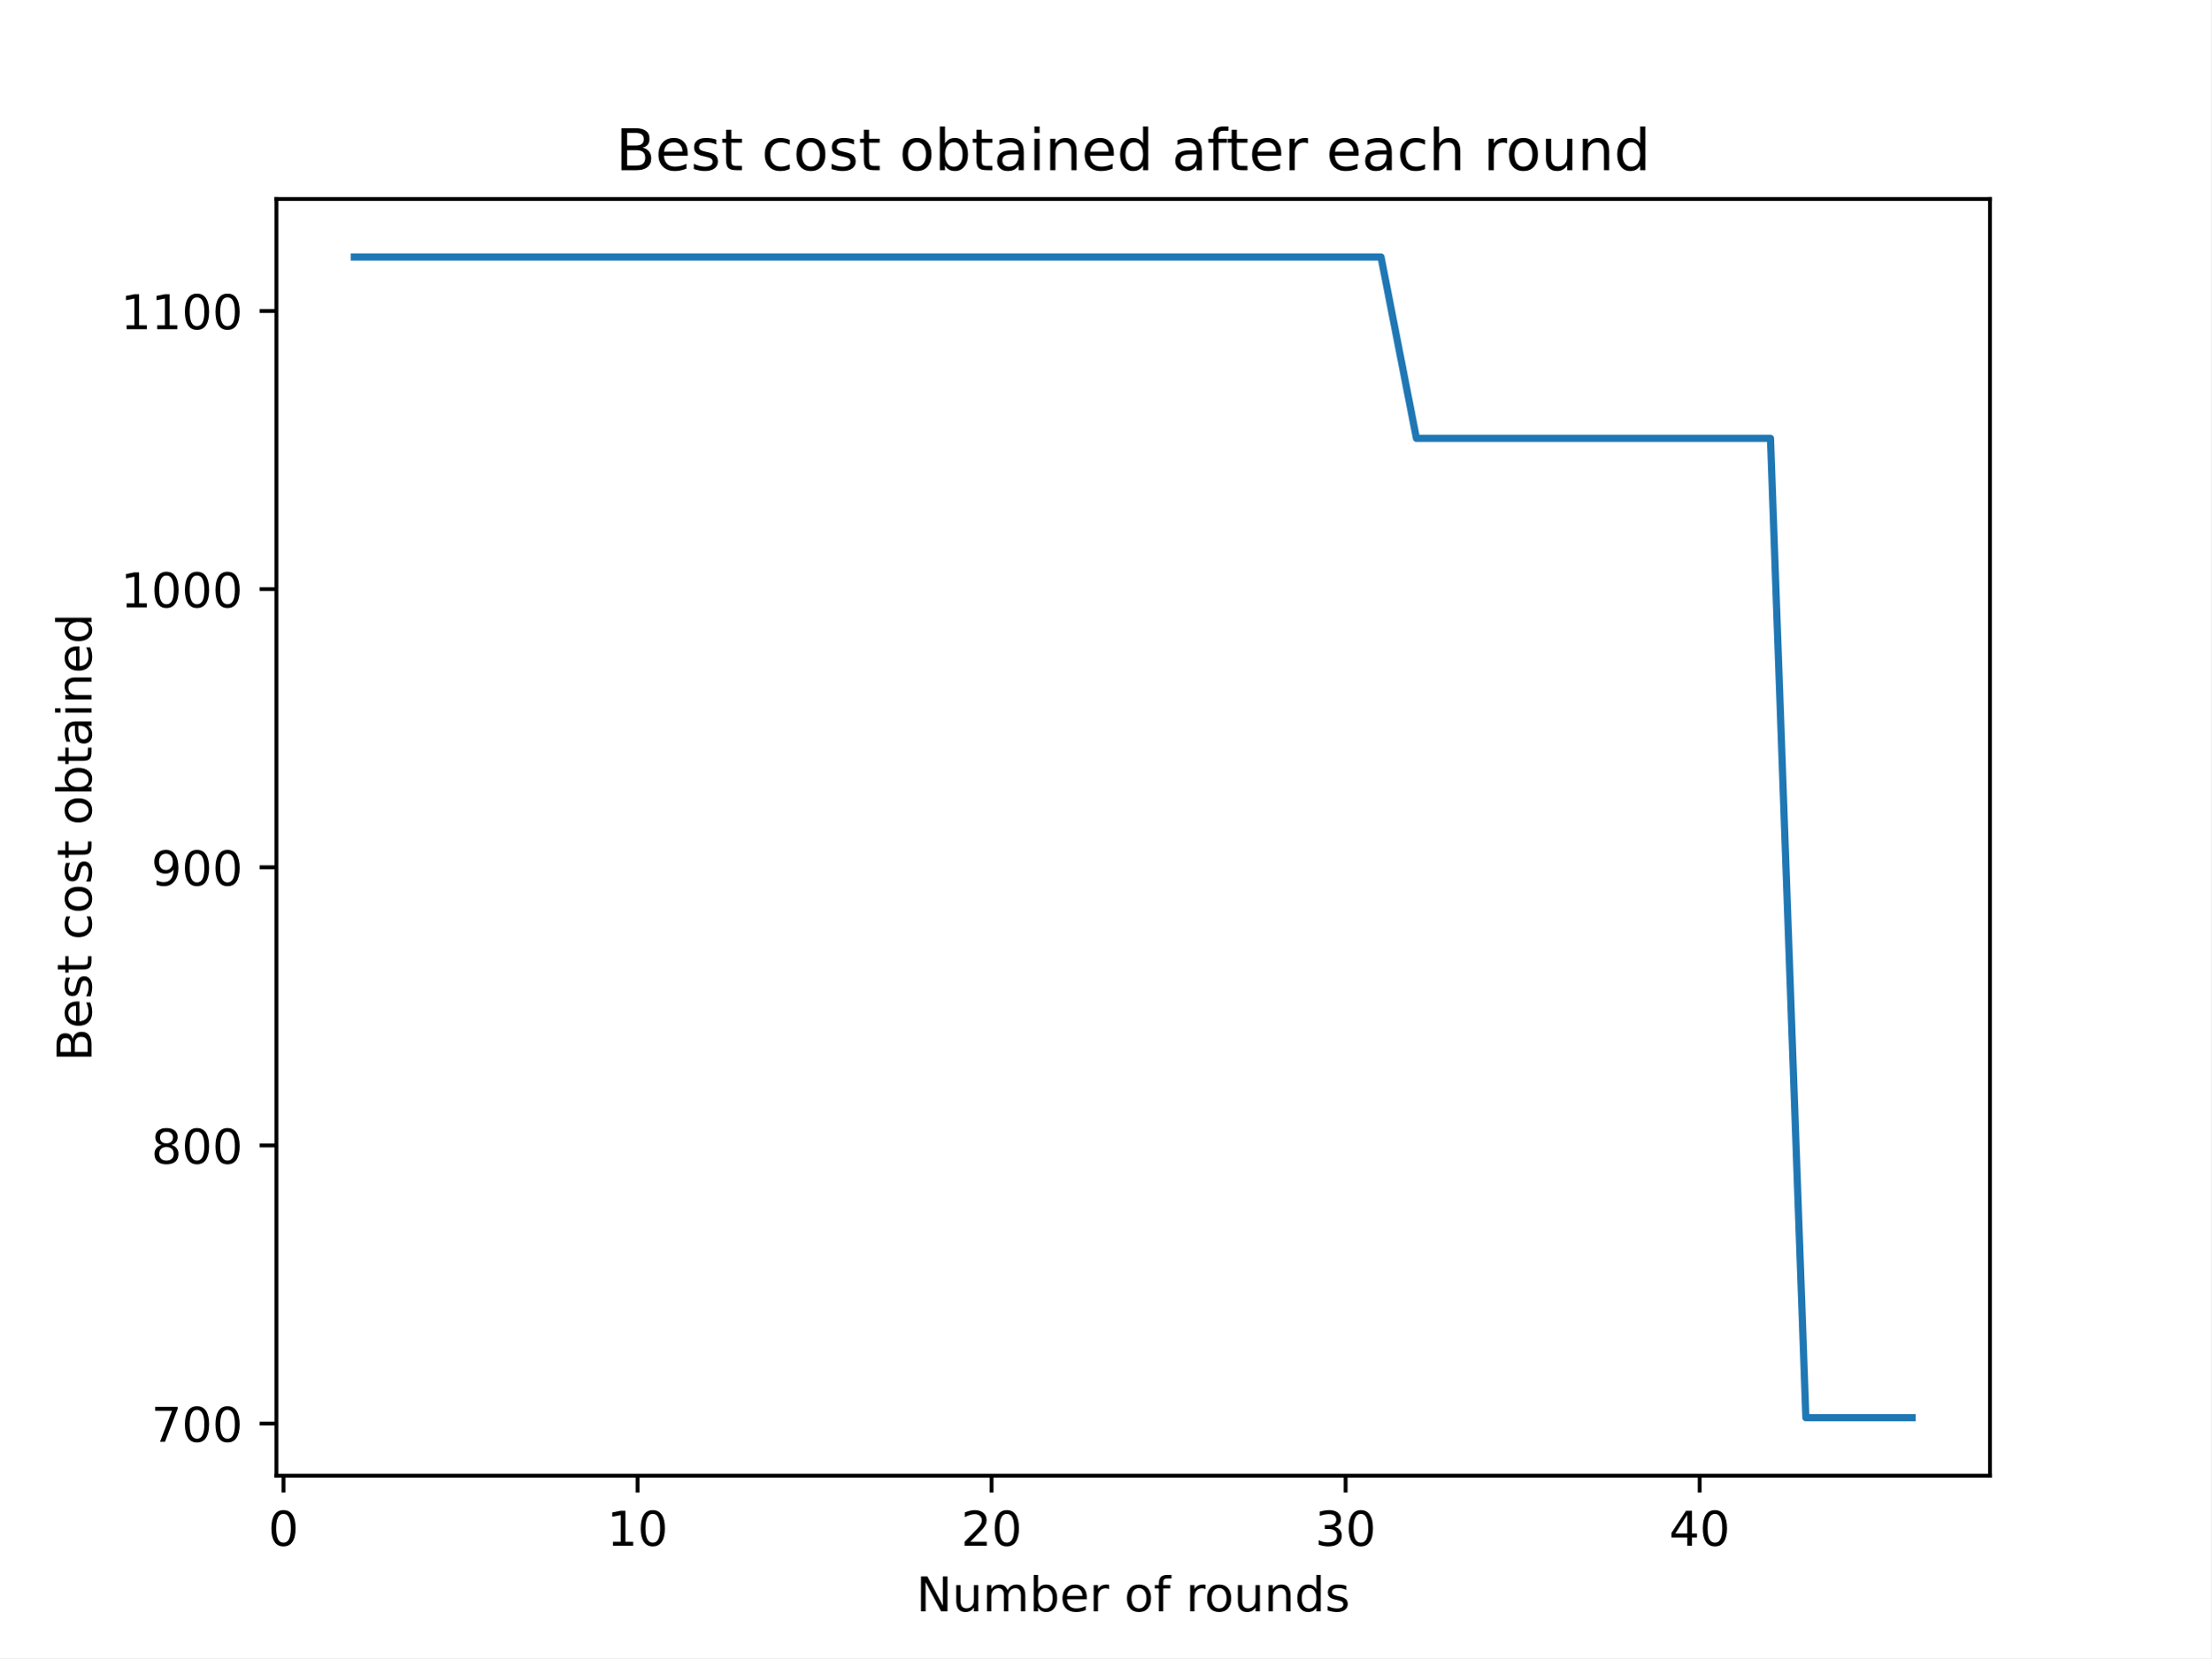
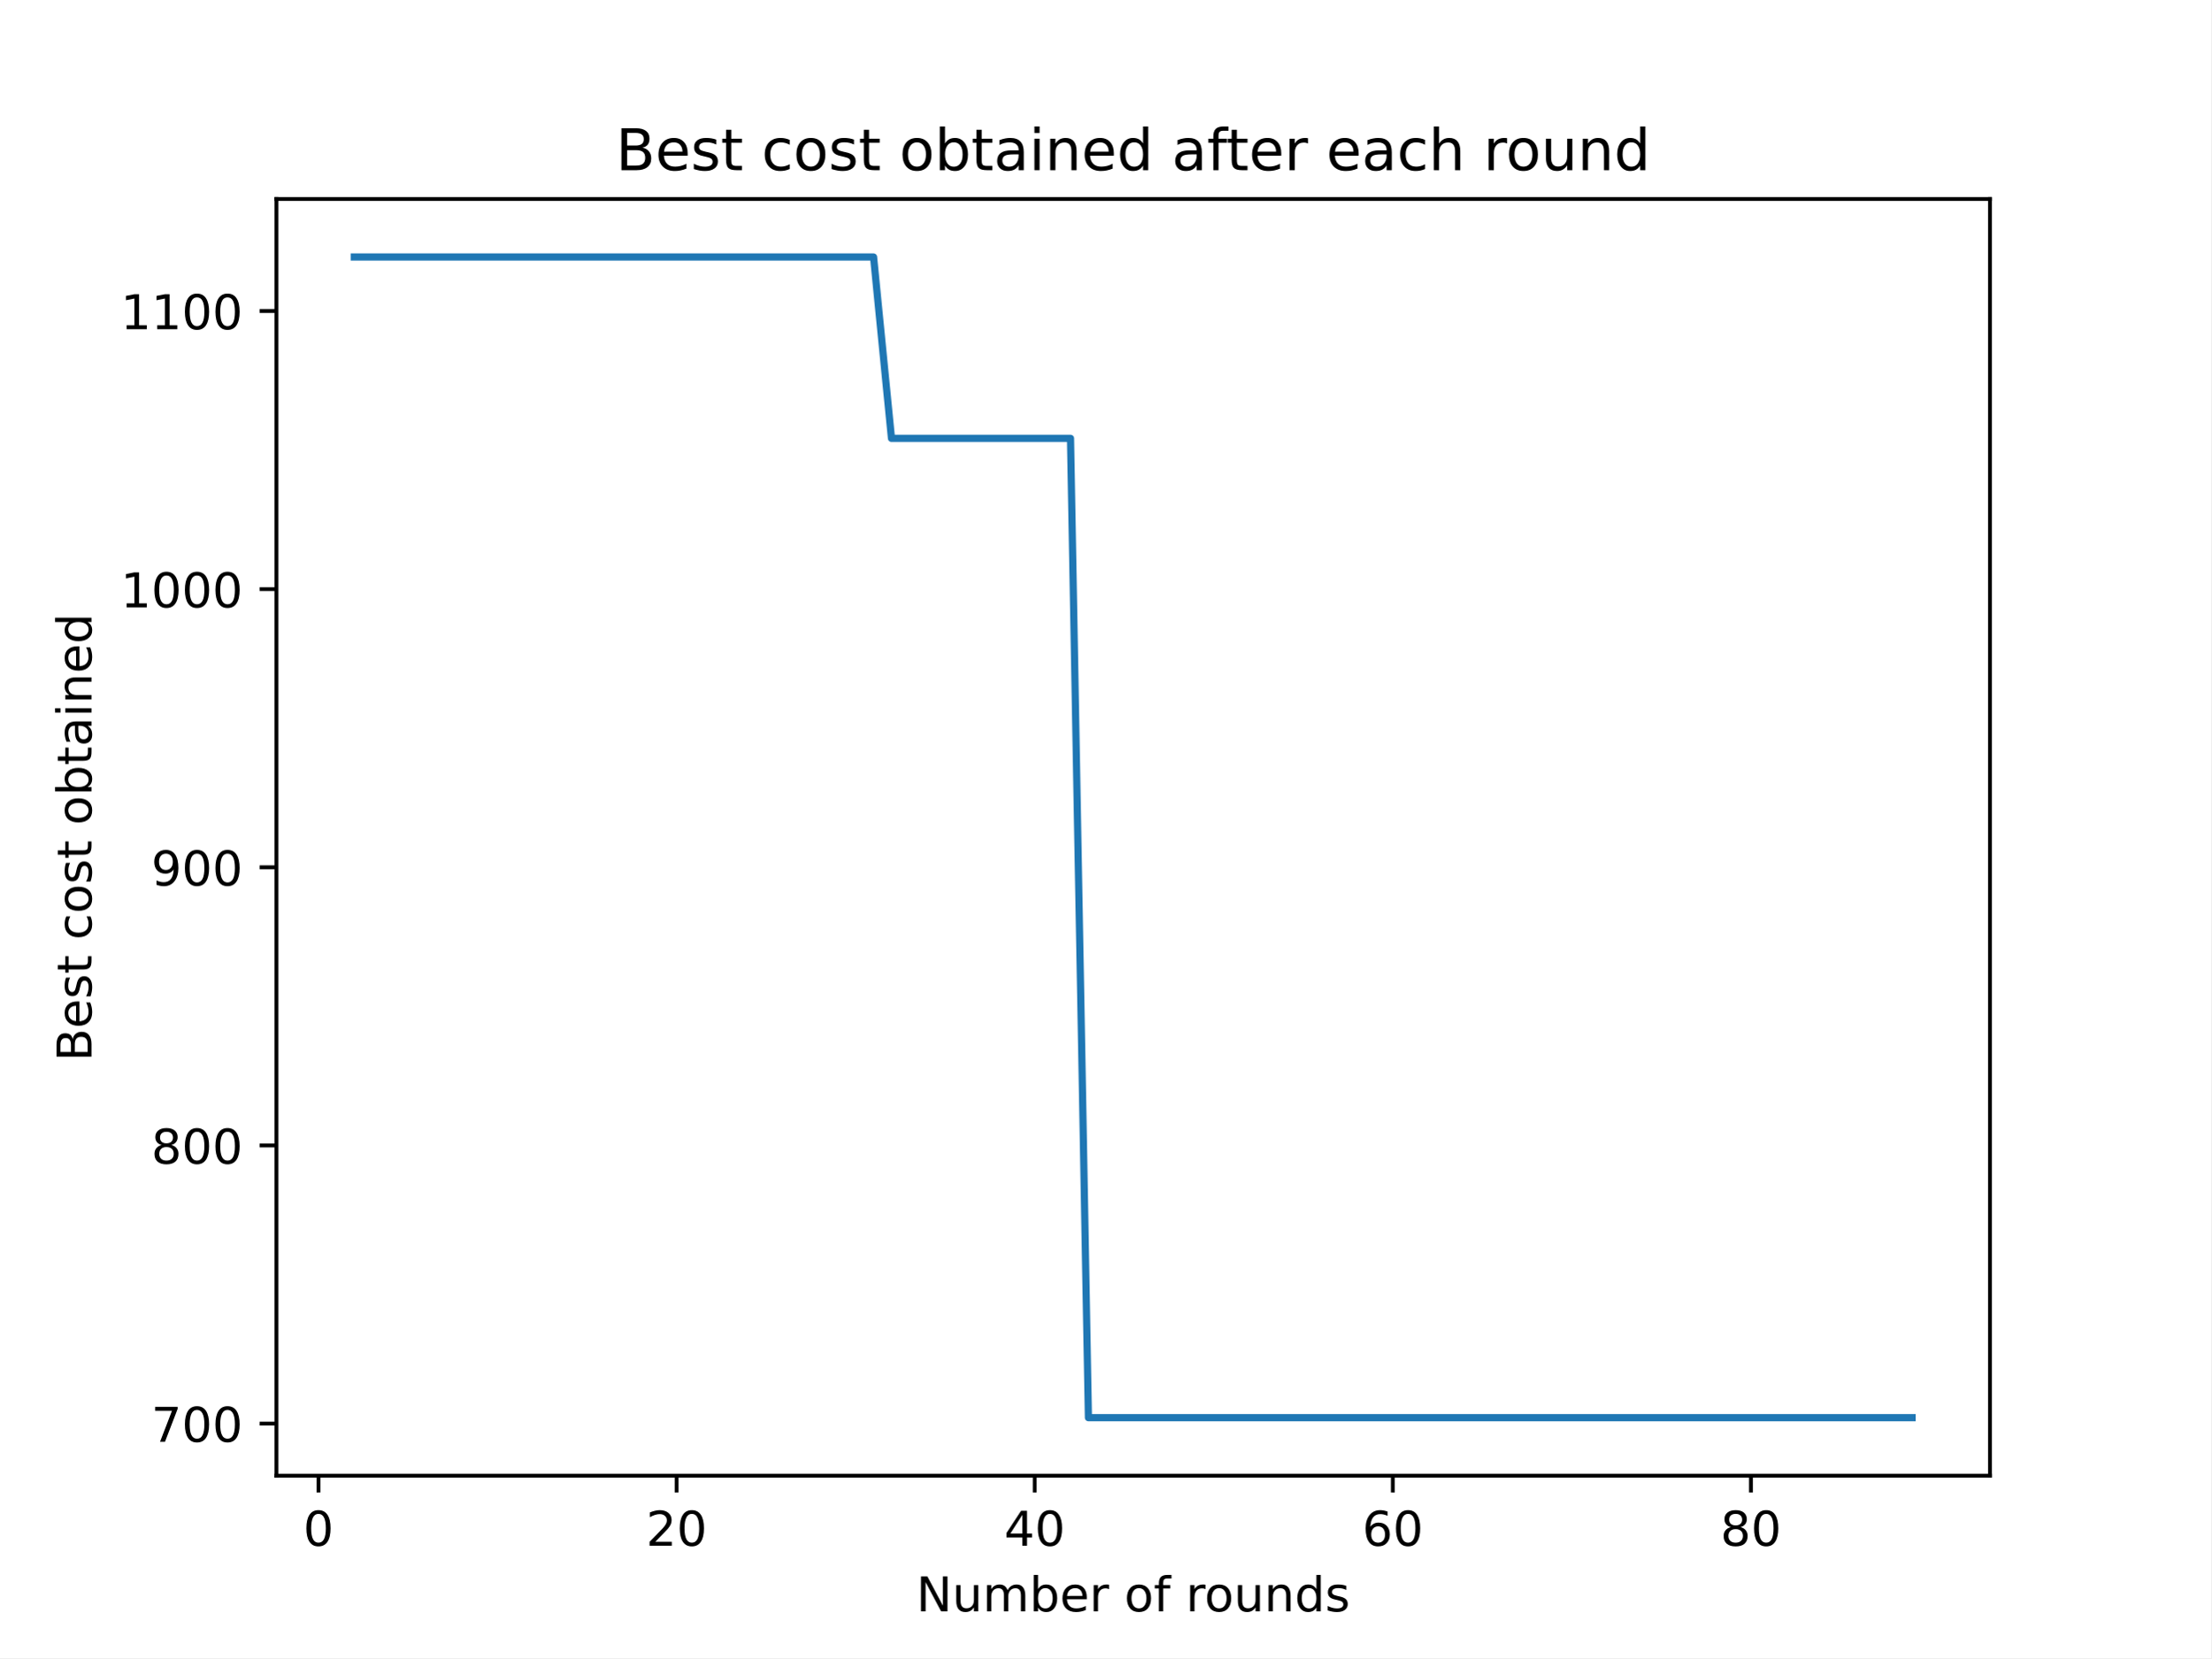
<svg xmlns="http://www.w3.org/2000/svg" xmlns:xlink="http://www.w3.org/1999/xlink" height="345.6pt" version="1.1" viewBox="0 0 460.8 345.6" width="460.8pt">
  <defs>
    <style type="text/css">*{stroke-linecap:butt;stroke-linejoin:round;}</style>
  </defs>
  <g id="figure_1">
    <g id="patch_1">
      <path d="M 0 345.6  L 460.8 345.6  L 460.8 0  L 0 0  z " style="fill:#ffffff;" />
    </g>
    <g id="axes_1">
      <g id="patch_2">
        <path d="M 57.6 307.584  L 414.72 307.584  L 414.72 41.472  L 57.6 41.472  z " style="fill:#ffffff;" />
      </g>
      <g id="matplotlib.axis_1">
        <g id="xtick_1">
          <g id="line2d_1">
            <defs>
-               <path d="M 0 0  L 0 3.5  " id="m00ae4fcd9d" style="stroke:#000000;stroke-width:0.8;" />
+               <path d="M 0 0  L 0 3.5  " id="mc5b2a5b3fb" style="stroke:#000000;stroke-width:0.8;" />
            </defs>
            <g>
-               <use style="stroke:#000000;stroke-width:0.8;" x="59.076" xlink:href="#m00ae4fcd9d" y="307.584" />
+               <use style="stroke:#000000;stroke-width:0.8;" x="66.369" xlink:href="#mc5b2a5b3fb" y="307.584" />
            </g>
          </g>
          <g id="text_1">
-             <g transform="translate(55.89445 322.1824)scale(0.1 -0.1)">
+             <g transform="translate(63.18815 322.1824)scale(0.1 -0.1)">
              <defs>
                <path d="M 31.781 66.406  Q 24.172 66.406 20.328 58.906  Q 16.5 51.422 16.5 36.375  Q 16.5 21.391 20.328 13.891  Q 24.172 6.391 31.781 6.391  Q 39.453 6.391 43.281 13.891  Q 47.125 21.391 47.125 36.375  Q 47.125 51.422 43.281 58.906  Q 39.453 66.406 31.781 66.406  z M 31.781 74.219  Q 44.047 74.219 50.516 64.516  Q 56.984 54.828 56.984 36.375  Q 56.984 17.969 50.516 8.266  Q 44.047 -1.422 31.781 -1.422  Q 19.531 -1.422 13.062 8.266  Q 6.594 17.969 6.594 36.375  Q 6.594 54.828 13.062 64.516  Q 19.531 74.219 31.781 74.219  z " id="DejaVuSans-48" />
              </defs>
              <use xlink:href="#DejaVuSans-48" />
            </g>
          </g>
        </g>
        <g id="xtick_2">
          <g id="line2d_2">
            <g>
-               <use style="stroke:#000000;stroke-width:0.8;" x="132.861" xlink:href="#m00ae4fcd9d" y="307.584" />
+               <use style="stroke:#000000;stroke-width:0.8;" x="141.003" xlink:href="#mc5b2a5b3fb" y="307.584" />
            </g>
          </g>
          <g id="text_2">
-             <g transform="translate(126.4983 322.1824)scale(0.1 -0.1)">
-               <defs>
-                 <path d="M 12.406 8.297  L 28.516 8.297  L 28.516 63.922  L 10.984 60.406  L 10.984 69.391  L 28.422 72.906  L 38.281 72.906  L 38.281 8.297  L 54.391 8.297  L 54.391 0  L 12.406 0  z " id="DejaVuSans-49" />
-               </defs>
-               <use xlink:href="#DejaVuSans-49" />
+             <g transform="translate(134.6401 322.1824)scale(0.1 -0.1)">
+               <defs>
+                 <path d="M 19.188 8.297  L 53.609 8.297  L 53.609 0  L 7.328 0  L 7.328 8.297  Q 12.938 14.109 22.625 23.891  Q 32.328 33.688 34.812 36.531  Q 39.547 41.844 41.422 45.531  Q 43.312 49.219 43.312 52.781  Q 43.312 58.594 39.234 62.25  Q 35.156 65.922 28.609 65.922  Q 23.969 65.922 18.812 64.312  Q 13.672 62.703 7.812 59.422  L 7.812 69.391  Q 13.766 71.781 18.938 73  Q 24.125 74.219 28.422 74.219  Q 39.75 74.219 46.484 68.547  Q 53.219 62.891 53.219 53.422  Q 53.219 48.922 51.531 44.891  Q 49.859 40.875 45.406 35.406  Q 44.188 33.984 37.641 27.219  Q 31.109 20.453 19.188 8.297  z " id="DejaVuSans-50" />
+               </defs>
+               <use xlink:href="#DejaVuSans-50" />
              <use x="63.623" xlink:href="#DejaVuSans-48" />
            </g>
          </g>
        </g>
        <g id="xtick_3">
          <g id="line2d_3">
            <g>
-               <use style="stroke:#000000;stroke-width:0.8;" x="206.646" xlink:href="#m00ae4fcd9d" y="307.584" />
+               <use style="stroke:#000000;stroke-width:0.8;" x="215.636" xlink:href="#mc5b2a5b3fb" y="307.584" />
            </g>
          </g>
          <g id="text_3">
-             <g transform="translate(200.2834 322.1824)scale(0.1 -0.1)">
-               <defs>
-                 <path d="M 19.188 8.297  L 53.609 8.297  L 53.609 0  L 7.328 0  L 7.328 8.297  Q 12.938 14.109 22.625 23.891  Q 32.328 33.688 34.812 36.531  Q 39.547 41.844 41.422 45.531  Q 43.312 49.219 43.312 52.781  Q 43.312 58.594 39.234 62.25  Q 35.156 65.922 28.609 65.922  Q 23.969 65.922 18.812 64.312  Q 13.672 62.703 7.812 59.422  L 7.812 69.391  Q 13.766 71.781 18.938 73  Q 24.125 74.219 28.422 74.219  Q 39.75 74.219 46.484 68.547  Q 53.219 62.891 53.219 53.422  Q 53.219 48.922 51.531 44.891  Q 49.859 40.875 45.406 35.406  Q 44.188 33.984 37.641 27.219  Q 31.109 20.453 19.188 8.297  z " id="DejaVuSans-50" />
-               </defs>
-               <use xlink:href="#DejaVuSans-50" />
+             <g transform="translate(209.2734 322.1824)scale(0.1 -0.1)">
+               <defs>
+                 <path d="M 37.797 64.312  L 12.891 25.391  L 37.797 25.391  z M 35.203 72.906  L 47.609 72.906  L 47.609 25.391  L 58.016 25.391  L 58.016 17.188  L 47.609 17.188  L 47.609 0  L 37.797 0  L 37.797 17.188  L 4.891 17.188  L 4.891 26.703  z " id="DejaVuSans-52" />
+               </defs>
+               <use xlink:href="#DejaVuSans-52" />
              <use x="63.623" xlink:href="#DejaVuSans-48" />
            </g>
          </g>
        </g>
        <g id="xtick_4">
          <g id="line2d_4">
            <g>
-               <use style="stroke:#000000;stroke-width:0.8;" x="280.431" xlink:href="#m00ae4fcd9d" y="307.584" />
+               <use style="stroke:#000000;stroke-width:0.8;" x="290.269" xlink:href="#mc5b2a5b3fb" y="307.584" />
            </g>
          </g>
          <g id="text_4">
-             <g transform="translate(274.0686 322.1824)scale(0.1 -0.1)">
-               <defs>
-                 <path d="M 40.578 39.312  Q 47.656 37.797 51.625 33  Q 55.609 28.219 55.609 21.188  Q 55.609 10.406 48.188 4.484  Q 40.766 -1.422 27.094 -1.422  Q 22.516 -1.422 17.656 -0.516  Q 12.797 0.391 7.625 2.203  L 7.625 11.719  Q 11.719 9.328 16.594 8.109  Q 21.484 6.891 26.812 6.891  Q 36.078 6.891 40.938 10.547  Q 45.797 14.203 45.797 21.188  Q 45.797 27.641 41.281 31.266  Q 36.766 34.906 28.719 34.906  L 20.219 34.906  L 20.219 43.016  L 29.109 43.016  Q 36.375 43.016 40.234 45.922  Q 44.094 48.828 44.094 54.297  Q 44.094 59.906 40.109 62.906  Q 36.141 65.922 28.719 65.922  Q 24.656 65.922 20.016 65.031  Q 15.375 64.156 9.812 62.312  L 9.812 71.094  Q 15.438 72.656 20.344 73.438  Q 25.25 74.219 29.594 74.219  Q 40.828 74.219 47.359 69.109  Q 53.906 64.016 53.906 55.328  Q 53.906 49.266 50.438 45.094  Q 46.969 40.922 40.578 39.312  z " id="DejaVuSans-51" />
-               </defs>
-               <use xlink:href="#DejaVuSans-51" />
+             <g transform="translate(283.9066 322.1824)scale(0.1 -0.1)">
+               <defs>
+                 <path d="M 33.016 40.375  Q 26.375 40.375 22.484 35.828  Q 18.609 31.297 18.609 23.391  Q 18.609 15.531 22.484 10.953  Q 26.375 6.391 33.016 6.391  Q 39.656 6.391 43.531 10.953  Q 47.406 15.531 47.406 23.391  Q 47.406 31.297 43.531 35.828  Q 39.656 40.375 33.016 40.375  z M 52.594 71.297  L 52.594 62.312  Q 48.875 64.062 45.094 64.984  Q 41.312 65.922 37.594 65.922  Q 27.828 65.922 22.672 59.328  Q 17.531 52.734 16.797 39.406  Q 19.672 43.656 24.016 45.922  Q 28.375 48.188 33.594 48.188  Q 44.578 48.188 50.953 41.516  Q 57.328 34.859 57.328 23.391  Q 57.328 12.156 50.688 5.359  Q 44.047 -1.422 33.016 -1.422  Q 20.359 -1.422 13.672 8.266  Q 6.984 17.969 6.984 36.375  Q 6.984 53.656 15.188 63.938  Q 23.391 74.219 37.203 74.219  Q 40.922 74.219 44.703 73.484  Q 48.484 72.75 52.594 71.297  z " id="DejaVuSans-54" />
+               </defs>
+               <use xlink:href="#DejaVuSans-54" />
              <use x="63.623" xlink:href="#DejaVuSans-48" />
            </g>
          </g>
        </g>
        <g id="xtick_5">
          <g id="line2d_5">
            <g>
-               <use style="stroke:#000000;stroke-width:0.8;" x="354.216" xlink:href="#m00ae4fcd9d" y="307.584" />
+               <use style="stroke:#000000;stroke-width:0.8;" x="364.902" xlink:href="#mc5b2a5b3fb" y="307.584" />
            </g>
          </g>
          <g id="text_5">
-             <g transform="translate(347.8537 322.1824)scale(0.1 -0.1)">
-               <defs>
-                 <path d="M 37.797 64.312  L 12.891 25.391  L 37.797 25.391  z M 35.203 72.906  L 47.609 72.906  L 47.609 25.391  L 58.016 25.391  L 58.016 17.188  L 47.609 17.188  L 47.609 0  L 37.797 0  L 37.797 17.188  L 4.891 17.188  L 4.891 26.703  z " id="DejaVuSans-52" />
-               </defs>
-               <use xlink:href="#DejaVuSans-52" />
+             <g transform="translate(358.5398 322.1824)scale(0.1 -0.1)">
+               <defs>
+                 <path d="M 31.781 34.625  Q 24.75 34.625 20.719 30.859  Q 16.703 27.094 16.703 20.516  Q 16.703 13.922 20.719 10.156  Q 24.75 6.391 31.781 6.391  Q 38.812 6.391 42.859 10.172  Q 46.922 13.969 46.922 20.516  Q 46.922 27.094 42.891 30.859  Q 38.875 34.625 31.781 34.625  z M 21.922 38.812  Q 15.578 40.375 12.031 44.719  Q 8.5 49.078 8.5 55.328  Q 8.5 64.062 14.719 69.141  Q 20.953 74.219 31.781 74.219  Q 42.672 74.219 48.875 69.141  Q 55.078 64.062 55.078 55.328  Q 55.078 49.078 51.531 44.719  Q 48 40.375 41.703 38.812  Q 48.828 37.156 52.797 32.312  Q 56.781 27.484 56.781 20.516  Q 56.781 9.906 50.312 4.234  Q 43.844 -1.422 31.781 -1.422  Q 19.734 -1.422 13.25 4.234  Q 6.781 9.906 6.781 20.516  Q 6.781 27.484 10.781 32.312  Q 14.797 37.156 21.922 38.812  z M 18.312 54.391  Q 18.312 48.734 21.844 45.562  Q 25.391 42.391 31.781 42.391  Q 38.141 42.391 41.719 45.562  Q 45.312 48.734 45.312 54.391  Q 45.312 60.062 41.719 63.234  Q 38.141 66.406 31.781 66.406  Q 25.391 66.406 21.844 63.234  Q 18.312 60.062 18.312 54.391  z " id="DejaVuSans-56" />
+               </defs>
+               <use xlink:href="#DejaVuSans-56" />
              <use x="63.623" xlink:href="#DejaVuSans-48" />
            </g>
          </g>
        </g>
        <g id="text_6">
          <g transform="translate(190.9577 335.8606)scale(0.1 -0.1)">
            <defs>
              <path d="M 9.812 72.906  L 23.094 72.906  L 55.422 11.922  L 55.422 72.906  L 64.984 72.906  L 64.984 0  L 51.703 0  L 19.391 60.984  L 19.391 0  L 9.812 0  z " id="DejaVuSans-78" />
              <path d="M 8.5 21.578  L 8.5 54.688  L 17.484 54.688  L 17.484 21.922  Q 17.484 14.156 20.5 10.266  Q 23.531 6.391 29.594 6.391  Q 36.859 6.391 41.078 11.031  Q 45.312 15.672 45.312 23.688  L 45.312 54.688  L 54.297 54.688  L 54.297 0  L 45.312 0  L 45.312 8.406  Q 42.047 3.422 37.719 1  Q 33.406 -1.422 27.688 -1.422  Q 18.266 -1.422 13.375 4.438  Q 8.5 10.297 8.5 21.578  z M 31.109 56  z " id="DejaVuSans-117" />
              <path d="M 52 44.188  Q 55.375 50.25 60.062 53.125  Q 64.75 56 71.094 56  Q 79.641 56 84.281 50.016  Q 88.922 44.047 88.922 33.016  L 88.922 0  L 79.891 0  L 79.891 32.719  Q 79.891 40.578 77.094 44.375  Q 74.312 48.188 68.609 48.188  Q 61.625 48.188 57.562 43.547  Q 53.516 38.922 53.516 30.906  L 53.516 0  L 44.484 0  L 44.484 32.719  Q 44.484 40.625 41.703 44.406  Q 38.922 48.188 33.109 48.188  Q 26.219 48.188 22.156 43.531  Q 18.109 38.875 18.109 30.906  L 18.109 0  L 9.078 0  L 9.078 54.688  L 18.109 54.688  L 18.109 46.188  Q 21.188 51.219 25.484 53.609  Q 29.781 56 35.688 56  Q 41.656 56 45.828 52.969  Q 50 49.953 52 44.188  z " id="DejaVuSans-109" />
              <path d="M 48.688 27.297  Q 48.688 37.203 44.609 42.844  Q 40.531 48.484 33.406 48.484  Q 26.266 48.484 22.188 42.844  Q 18.109 37.203 18.109 27.297  Q 18.109 17.391 22.188 11.75  Q 26.266 6.109 33.406 6.109  Q 40.531 6.109 44.609 11.75  Q 48.688 17.391 48.688 27.297  z M 18.109 46.391  Q 20.953 51.266 25.266 53.625  Q 29.594 56 35.594 56  Q 45.562 56 51.781 48.094  Q 58.016 40.188 58.016 27.297  Q 58.016 14.406 51.781 6.484  Q 45.562 -1.422 35.594 -1.422  Q 29.594 -1.422 25.266 0.953  Q 20.953 3.328 18.109 8.203  L 18.109 0  L 9.078 0  L 9.078 75.984  L 18.109 75.984  z " id="DejaVuSans-98" />
              <path d="M 56.203 29.594  L 56.203 25.203  L 14.891 25.203  Q 15.484 15.922 20.484 11.062  Q 25.484 6.203 34.422 6.203  Q 39.594 6.203 44.453 7.469  Q 49.312 8.734 54.109 11.281  L 54.109 2.781  Q 49.266 0.734 44.188 -0.344  Q 39.109 -1.422 33.891 -1.422  Q 20.797 -1.422 13.156 6.188  Q 5.516 13.812 5.516 26.812  Q 5.516 40.234 12.766 48.109  Q 20.016 56 32.328 56  Q 43.359 56 49.781 48.891  Q 56.203 41.797 56.203 29.594  z M 47.219 32.234  Q 47.125 39.594 43.094 43.984  Q 39.062 48.391 32.422 48.391  Q 24.906 48.391 20.391 44.141  Q 15.875 39.891 15.188 32.172  z " id="DejaVuSans-101" />
              <path d="M 41.109 46.297  Q 39.594 47.172 37.812 47.578  Q 36.031 48 33.891 48  Q 26.266 48 22.188 43.047  Q 18.109 38.094 18.109 28.812  L 18.109 0  L 9.078 0  L 9.078 54.688  L 18.109 54.688  L 18.109 46.188  Q 20.953 51.172 25.484 53.578  Q 30.031 56 36.531 56  Q 37.453 56 38.578 55.875  Q 39.703 55.766 41.062 55.516  z " id="DejaVuSans-114" />
              <path id="DejaVuSans-32" />
              <path d="M 30.609 48.391  Q 23.391 48.391 19.188 42.75  Q 14.984 37.109 14.984 27.297  Q 14.984 17.484 19.156 11.844  Q 23.344 6.203 30.609 6.203  Q 37.797 6.203 41.984 11.859  Q 46.188 17.531 46.188 27.297  Q 46.188 37.016 41.984 42.703  Q 37.797 48.391 30.609 48.391  z M 30.609 56  Q 42.328 56 49.016 48.375  Q 55.719 40.766 55.719 27.297  Q 55.719 13.875 49.016 6.219  Q 42.328 -1.422 30.609 -1.422  Q 18.844 -1.422 12.172 6.219  Q 5.516 13.875 5.516 27.297  Q 5.516 40.766 12.172 48.375  Q 18.844 56 30.609 56  z " id="DejaVuSans-111" />
              <path d="M 37.109 75.984  L 37.109 68.5  L 28.516 68.5  Q 23.688 68.5 21.797 66.547  Q 19.922 64.594 19.922 59.516  L 19.922 54.688  L 34.719 54.688  L 34.719 47.703  L 19.922 47.703  L 19.922 0  L 10.891 0  L 10.891 47.703  L 2.297 47.703  L 2.297 54.688  L 10.891 54.688  L 10.891 58.5  Q 10.891 67.625 15.141 71.797  Q 19.391 75.984 28.609 75.984  z " id="DejaVuSans-102" />
              <path d="M 54.891 33.016  L 54.891 0  L 45.906 0  L 45.906 32.719  Q 45.906 40.484 42.875 44.328  Q 39.844 48.188 33.797 48.188  Q 26.516 48.188 22.312 43.547  Q 18.109 38.922 18.109 30.906  L 18.109 0  L 9.078 0  L 9.078 54.688  L 18.109 54.688  L 18.109 46.188  Q 21.344 51.125 25.703 53.562  Q 30.078 56 35.797 56  Q 45.219 56 50.047 50.172  Q 54.891 44.344 54.891 33.016  z " id="DejaVuSans-110" />
              <path d="M 45.406 46.391  L 45.406 75.984  L 54.391 75.984  L 54.391 0  L 45.406 0  L 45.406 8.203  Q 42.578 3.328 38.25 0.953  Q 33.938 -1.422 27.875 -1.422  Q 17.969 -1.422 11.734 6.484  Q 5.516 14.406 5.516 27.297  Q 5.516 40.188 11.734 48.094  Q 17.969 56 27.875 56  Q 33.938 56 38.25 53.625  Q 42.578 51.266 45.406 46.391  z M 14.797 27.297  Q 14.797 17.391 18.875 11.75  Q 22.953 6.109 30.078 6.109  Q 37.203 6.109 41.297 11.75  Q 45.406 17.391 45.406 27.297  Q 45.406 37.203 41.297 42.844  Q 37.203 48.484 30.078 48.484  Q 22.953 48.484 18.875 42.844  Q 14.797 37.203 14.797 27.297  z " id="DejaVuSans-100" />
              <path d="M 44.281 53.078  L 44.281 44.578  Q 40.484 46.531 36.375 47.5  Q 32.281 48.484 27.875 48.484  Q 21.188 48.484 17.844 46.438  Q 14.5 44.391 14.5 40.281  Q 14.5 37.156 16.891 35.375  Q 19.281 33.594 26.516 31.984  L 29.594 31.297  Q 39.156 29.25 43.188 25.516  Q 47.219 21.781 47.219 15.094  Q 47.219 7.469 41.188 3.016  Q 35.156 -1.422 24.609 -1.422  Q 20.219 -1.422 15.453 -0.562  Q 10.688 0.297 5.422 2  L 5.422 11.281  Q 10.406 8.688 15.234 7.391  Q 20.062 6.109 24.812 6.109  Q 31.156 6.109 34.562 8.281  Q 37.984 10.453 37.984 14.406  Q 37.984 18.062 35.516 20.016  Q 33.062 21.969 24.703 23.781  L 21.578 24.516  Q 13.234 26.266 9.516 29.906  Q 5.812 33.547 5.812 39.891  Q 5.812 47.609 11.281 51.797  Q 16.75 56 26.812 56  Q 31.781 56 36.172 55.266  Q 40.578 54.547 44.281 53.078  z " id="DejaVuSans-115" />
            </defs>
            <use xlink:href="#DejaVuSans-78" />
            <use x="74.805" xlink:href="#DejaVuSans-117" />
            <use x="138.184" xlink:href="#DejaVuSans-109" />
            <use x="235.596" xlink:href="#DejaVuSans-98" />
            <use x="299.072" xlink:href="#DejaVuSans-101" />
            <use x="360.596" xlink:href="#DejaVuSans-114" />
            <use x="401.709" xlink:href="#DejaVuSans-32" />
            <use x="433.496" xlink:href="#DejaVuSans-111" />
            <use x="494.678" xlink:href="#DejaVuSans-102" />
            <use x="529.883" xlink:href="#DejaVuSans-32" />
            <use x="561.67" xlink:href="#DejaVuSans-114" />
            <use x="600.533" xlink:href="#DejaVuSans-111" />
            <use x="661.715" xlink:href="#DejaVuSans-117" />
            <use x="725.094" xlink:href="#DejaVuSans-110" />
            <use x="788.473" xlink:href="#DejaVuSans-100" />
            <use x="851.949" xlink:href="#DejaVuSans-115" />
          </g>
        </g>
      </g>
      <g id="matplotlib.axis_2">
        <g id="ytick_1">
          <g id="line2d_6">
            <defs>
-               <path d="M 0 0  L -3.5 0  " id="m9742e7a95b" style="stroke:#000000;stroke-width:0.8;" />
+               <path d="M 0 0  L -3.5 0  " id="m5cac7ad259" style="stroke:#000000;stroke-width:0.8;" />
            </defs>
            <g>
-               <use style="stroke:#000000;stroke-width:0.8;" x="57.6" xlink:href="#m9742e7a95b" y="296.721" />
+               <use style="stroke:#000000;stroke-width:0.8;" x="57.6" xlink:href="#m5cac7ad259" y="296.721" />
            </g>
          </g>
          <g id="text_7">
            <g transform="translate(31.5125 300.5207)scale(0.1 -0.1)">
              <defs>
                <path d="M 8.203 72.906  L 55.078 72.906  L 55.078 68.703  L 28.609 0  L 18.312 0  L 43.219 64.594  L 8.203 64.594  z " id="DejaVuSans-55" />
              </defs>
              <use xlink:href="#DejaVuSans-55" />
              <use x="63.623" xlink:href="#DejaVuSans-48" />
              <use x="127.246" xlink:href="#DejaVuSans-48" />
            </g>
          </g>
        </g>
        <g id="ytick_2">
          <g id="line2d_7">
            <g>
-               <use style="stroke:#000000;stroke-width:0.8;" x="57.6" xlink:href="#m9742e7a95b" y="238.745" />
+               <use style="stroke:#000000;stroke-width:0.8;" x="57.6" xlink:href="#m5cac7ad259" y="238.745" />
            </g>
          </g>
          <g id="text_8">
            <g transform="translate(31.5125 242.5439)scale(0.1 -0.1)">
-               <defs>
-                 <path d="M 31.781 34.625  Q 24.75 34.625 20.719 30.859  Q 16.703 27.094 16.703 20.516  Q 16.703 13.922 20.719 10.156  Q 24.75 6.391 31.781 6.391  Q 38.812 6.391 42.859 10.172  Q 46.922 13.969 46.922 20.516  Q 46.922 27.094 42.891 30.859  Q 38.875 34.625 31.781 34.625  z M 21.922 38.812  Q 15.578 40.375 12.031 44.719  Q 8.5 49.078 8.5 55.328  Q 8.5 64.062 14.719 69.141  Q 20.953 74.219 31.781 74.219  Q 42.672 74.219 48.875 69.141  Q 55.078 64.062 55.078 55.328  Q 55.078 49.078 51.531 44.719  Q 48 40.375 41.703 38.812  Q 48.828 37.156 52.797 32.312  Q 56.781 27.484 56.781 20.516  Q 56.781 9.906 50.312 4.234  Q 43.844 -1.422 31.781 -1.422  Q 19.734 -1.422 13.25 4.234  Q 6.781 9.906 6.781 20.516  Q 6.781 27.484 10.781 32.312  Q 14.797 37.156 21.922 38.812  z M 18.312 54.391  Q 18.312 48.734 21.844 45.562  Q 25.391 42.391 31.781 42.391  Q 38.141 42.391 41.719 45.562  Q 45.312 48.734 45.312 54.391  Q 45.312 60.062 41.719 63.234  Q 38.141 66.406 31.781 66.406  Q 25.391 66.406 21.844 63.234  Q 18.312 60.062 18.312 54.391  z " id="DejaVuSans-56" />
-               </defs>
              <use xlink:href="#DejaVuSans-56" />
              <use x="63.623" xlink:href="#DejaVuSans-48" />
              <use x="127.246" xlink:href="#DejaVuSans-48" />
            </g>
          </g>
        </g>
        <g id="ytick_3">
          <g id="line2d_8">
            <g>
-               <use style="stroke:#000000;stroke-width:0.8;" x="57.6" xlink:href="#m9742e7a95b" y="180.768" />
+               <use style="stroke:#000000;stroke-width:0.8;" x="57.6" xlink:href="#m5cac7ad259" y="180.768" />
            </g>
          </g>
          <g id="text_9">
            <g transform="translate(31.5125 184.5671)scale(0.1 -0.1)">
              <defs>
                <path d="M 10.984 1.516  L 10.984 10.5  Q 14.703 8.734 18.5 7.812  Q 22.312 6.891 25.984 6.891  Q 35.75 6.891 40.891 13.453  Q 46.047 20.016 46.781 33.406  Q 43.953 29.203 39.594 26.953  Q 35.25 24.703 29.984 24.703  Q 19.047 24.703 12.672 31.312  Q 6.297 37.938 6.297 49.422  Q 6.297 60.641 12.938 67.422  Q 19.578 74.219 30.609 74.219  Q 43.266 74.219 49.922 64.516  Q 56.594 54.828 56.594 36.375  Q 56.594 19.141 48.406 8.859  Q 40.234 -1.422 26.422 -1.422  Q 22.703 -1.422 18.891 -0.688  Q 15.094 0.047 10.984 1.516  z M 30.609 32.422  Q 37.25 32.422 41.125 36.953  Q 45.016 41.5 45.016 49.422  Q 45.016 57.281 41.125 61.844  Q 37.25 66.406 30.609 66.406  Q 23.969 66.406 20.094 61.844  Q 16.219 57.281 16.219 49.422  Q 16.219 41.5 20.094 36.953  Q 23.969 32.422 30.609 32.422  z " id="DejaVuSans-57" />
              </defs>
              <use xlink:href="#DejaVuSans-57" />
              <use x="63.623" xlink:href="#DejaVuSans-48" />
              <use x="127.246" xlink:href="#DejaVuSans-48" />
            </g>
          </g>
        </g>
        <g id="ytick_4">
          <g id="line2d_9">
            <g>
-               <use style="stroke:#000000;stroke-width:0.8;" x="57.6" xlink:href="#m9742e7a95b" y="122.791" />
+               <use style="stroke:#000000;stroke-width:0.8;" x="57.6" xlink:href="#m5cac7ad259" y="122.791" />
            </g>
          </g>
          <g id="text_10">
            <g transform="translate(25.15 126.5903)scale(0.1 -0.1)">
+               <defs>
+                 <path d="M 12.406 8.297  L 28.516 8.297  L 28.516 63.922  L 10.984 60.406  L 10.984 69.391  L 28.422 72.906  L 38.281 72.906  L 38.281 8.297  L 54.391 8.297  L 54.391 0  L 12.406 0  z " id="DejaVuSans-49" />
+               </defs>
              <use xlink:href="#DejaVuSans-49" />
              <use x="63.623" xlink:href="#DejaVuSans-48" />
              <use x="127.246" xlink:href="#DejaVuSans-48" />
              <use x="190.869" xlink:href="#DejaVuSans-48" />
            </g>
          </g>
        </g>
        <g id="ytick_5">
          <g id="line2d_10">
            <g>
-               <use style="stroke:#000000;stroke-width:0.8;" x="57.6" xlink:href="#m9742e7a95b" y="64.814" />
+               <use style="stroke:#000000;stroke-width:0.8;" x="57.6" xlink:href="#m5cac7ad259" y="64.814" />
            </g>
          </g>
          <g id="text_11">
            <g transform="translate(25.15 68.61356)scale(0.1 -0.1)">
              <use xlink:href="#DejaVuSans-49" />
              <use x="63.623" xlink:href="#DejaVuSans-49" />
              <use x="127.246" xlink:href="#DejaVuSans-48" />
              <use x="190.869" xlink:href="#DejaVuSans-48" />
            </g>
          </g>
        </g>
        <g id="text_12">
          <g transform="translate(19.07031 221.2178)rotate(-90)scale(0.1 -0.1)">
            <defs>
              <path d="M 19.672 34.812  L 19.672 8.109  L 35.5 8.109  Q 43.453 8.109 47.281 11.406  Q 51.125 14.703 51.125 21.484  Q 51.125 28.328 47.281 31.562  Q 43.453 34.812 35.5 34.812  z M 19.672 64.797  L 19.672 42.828  L 34.281 42.828  Q 41.5 42.828 45.031 45.531  Q 48.578 48.25 48.578 53.812  Q 48.578 59.328 45.031 62.062  Q 41.5 64.797 34.281 64.797  z M 9.812 72.906  L 35.016 72.906  Q 46.297 72.906 52.391 68.219  Q 58.5 63.531 58.5 54.891  Q 58.5 48.188 55.375 44.234  Q 52.25 40.281 46.188 39.312  Q 53.469 37.75 57.5 32.781  Q 61.531 27.828 61.531 20.406  Q 61.531 10.641 54.891 5.312  Q 48.25 0 35.984 0  L 9.812 0  z " id="DejaVuSans-66" />
              <path d="M 18.312 70.219  L 18.312 54.688  L 36.812 54.688  L 36.812 47.703  L 18.312 47.703  L 18.312 18.016  Q 18.312 11.328 20.141 9.422  Q 21.969 7.516 27.594 7.516  L 36.812 7.516  L 36.812 0  L 27.594 0  Q 17.188 0 13.234 3.875  Q 9.281 7.766 9.281 18.016  L 9.281 47.703  L 2.688 47.703  L 2.688 54.688  L 9.281 54.688  L 9.281 70.219  z " id="DejaVuSans-116" />
              <path d="M 48.781 52.594  L 48.781 44.188  Q 44.969 46.297 41.141 47.344  Q 37.312 48.391 33.406 48.391  Q 24.656 48.391 19.812 42.844  Q 14.984 37.312 14.984 27.297  Q 14.984 17.281 19.812 11.734  Q 24.656 6.203 33.406 6.203  Q 37.312 6.203 41.141 7.25  Q 44.969 8.297 48.781 10.406  L 48.781 2.094  Q 45.016 0.344 40.984 -0.531  Q 36.969 -1.422 32.422 -1.422  Q 20.062 -1.422 12.781 6.344  Q 5.516 14.109 5.516 27.297  Q 5.516 40.672 12.859 48.328  Q 20.219 56 33.016 56  Q 37.156 56 41.109 55.141  Q 45.062 54.297 48.781 52.594  z " id="DejaVuSans-99" />
              <path d="M 34.281 27.484  Q 23.391 27.484 19.188 25  Q 14.984 22.516 14.984 16.5  Q 14.984 11.719 18.141 8.906  Q 21.297 6.109 26.703 6.109  Q 34.188 6.109 38.703 11.406  Q 43.219 16.703 43.219 25.484  L 43.219 27.484  z M 52.203 31.203  L 52.203 0  L 43.219 0  L 43.219 8.297  Q 40.141 3.328 35.547 0.953  Q 30.953 -1.422 24.312 -1.422  Q 15.922 -1.422 10.953 3.297  Q 6 8.016 6 15.922  Q 6 25.141 12.172 29.828  Q 18.359 34.516 30.609 34.516  L 43.219 34.516  L 43.219 35.406  Q 43.219 41.609 39.141 45  Q 35.062 48.391 27.688 48.391  Q 23 48.391 18.547 47.266  Q 14.109 46.141 10.016 43.891  L 10.016 52.203  Q 14.938 54.109 19.578 55.047  Q 24.219 56 28.609 56  Q 40.484 56 46.344 49.844  Q 52.203 43.703 52.203 31.203  z " id="DejaVuSans-97" />
              <path d="M 9.422 54.688  L 18.406 54.688  L 18.406 0  L 9.422 0  z M 9.422 75.984  L 18.406 75.984  L 18.406 64.594  L 9.422 64.594  z " id="DejaVuSans-105" />
            </defs>
            <use xlink:href="#DejaVuSans-66" />
            <use x="68.604" xlink:href="#DejaVuSans-101" />
            <use x="130.127" xlink:href="#DejaVuSans-115" />
            <use x="182.227" xlink:href="#DejaVuSans-116" />
            <use x="221.436" xlink:href="#DejaVuSans-32" />
            <use x="253.223" xlink:href="#DejaVuSans-99" />
            <use x="308.203" xlink:href="#DejaVuSans-111" />
            <use x="369.385" xlink:href="#DejaVuSans-115" />
            <use x="421.484" xlink:href="#DejaVuSans-116" />
            <use x="460.693" xlink:href="#DejaVuSans-32" />
            <use x="492.48" xlink:href="#DejaVuSans-111" />
            <use x="553.662" xlink:href="#DejaVuSans-98" />
            <use x="617.139" xlink:href="#DejaVuSans-116" />
            <use x="656.348" xlink:href="#DejaVuSans-97" />
            <use x="717.627" xlink:href="#DejaVuSans-105" />
            <use x="745.41" xlink:href="#DejaVuSans-110" />
            <use x="808.789" xlink:href="#DejaVuSans-101" />
            <use x="870.312" xlink:href="#DejaVuSans-100" />
          </g>
        </g>
      </g>
      <g id="line2d_11">
-         <path clip-path="url(#p0e5be97dd3)" d="M 73.833 53.568  L 81.211 53.568  L 88.59 53.568  L 95.968 53.568  L 103.347 53.568  L 110.725 53.568  L 118.104 53.568  L 125.482 53.568  L 132.861 53.568  L 140.239 53.568  L 147.618 53.568  L 154.996 53.568  L 162.375 53.568  L 169.753 53.568  L 177.132 53.568  L 184.51 53.568  L 191.889 53.568  L 199.267 53.568  L 206.646 53.568  L 214.024 53.568  L 221.403 53.568  L 228.781 53.568  L 236.16 53.568  L 243.539 53.568  L 250.917 53.568  L 258.296 53.568  L 265.674 53.568  L 273.053 53.568  L 280.431 53.568  L 287.81 53.568  L 295.188 91.365  L 302.567 91.365  L 309.945 91.365  L 317.324 91.365  L 324.702 91.365  L 332.081 91.365  L 339.459 91.365  L 346.838 91.365  L 354.216 91.365  L 361.595 91.365  L 368.973 91.365  L 376.352 295.488  L 383.73 295.488  L 391.109 295.488  L 398.487 295.488  " style="fill:none;stroke:#1f77b4;stroke-linecap:square;stroke-width:1.5;" />
+         <path clip-path="url(#pcf225c0141)" d="M 73.833 53.568  L 77.564 53.568  L 81.296 53.568  L 85.028 53.568  L 88.759 53.568  L 92.491 53.568  L 96.223 53.568  L 99.954 53.568  L 103.686 53.568  L 107.418 53.568  L 111.149 53.568  L 114.881 53.568  L 118.613 53.568  L 122.344 53.568  L 126.076 53.568  L 129.808 53.568  L 133.539 53.568  L 137.271 53.568  L 141.003 53.568  L 144.734 53.568  L 148.466 53.568  L 152.198 53.568  L 155.929 53.568  L 159.661 53.568  L 163.393 53.568  L 167.124 53.568  L 170.856 53.568  L 174.588 53.568  L 178.319 53.568  L 182.051 53.568  L 185.783 91.365  L 189.514 91.365  L 193.246 91.365  L 196.978 91.365  L 200.709 91.365  L 204.441 91.365  L 208.173 91.365  L 211.904 91.365  L 215.636 91.365  L 219.368 91.365  L 223.099 91.365  L 226.831 295.488  L 230.563 295.488  L 234.294 295.488  L 238.026 295.488  L 241.757 295.488  L 245.489 295.488  L 249.221 295.488  L 252.952 295.488  L 256.684 295.488  L 260.416 295.488  L 264.147 295.488  L 267.879 295.488  L 271.611 295.488  L 275.342 295.488  L 279.074 295.488  L 282.806 295.488  L 286.537 295.488  L 290.269 295.488  L 294.001 295.488  L 297.732 295.488  L 301.464 295.488  L 305.196 295.488  L 308.927 295.488  L 312.659 295.488  L 316.391 295.488  L 320.122 295.488  L 323.854 295.488  L 327.586 295.488  L 331.317 295.488  L 335.049 295.488  L 338.781 295.488  L 342.512 295.488  L 346.244 295.488  L 349.976 295.488  L 353.707 295.488  L 357.439 295.488  L 361.171 295.488  L 364.902 295.488  L 368.634 295.488  L 372.366 295.488  L 376.097 295.488  L 379.829 295.488  L 383.561 295.488  L 387.292 295.488  L 391.024 295.488  L 394.756 295.488  L 398.487 295.488  " style="fill:none;stroke:#1f77b4;stroke-linecap:square;stroke-width:1.5;" />
      </g>
      <g id="patch_3">
        <path d="M 57.6 307.584  L 57.6 41.472  " style="fill:none;stroke:#000000;stroke-linecap:square;stroke-linejoin:miter;stroke-width:0.8;" />
      </g>
      <g id="patch_4">
        <path d="M 414.72 307.584  L 414.72 41.472  " style="fill:none;stroke:#000000;stroke-linecap:square;stroke-linejoin:miter;stroke-width:0.8;" />
      </g>
      <g id="patch_5">
        <path d="M 57.6 307.584  L 414.72 307.584  " style="fill:none;stroke:#000000;stroke-linecap:square;stroke-linejoin:miter;stroke-width:0.8;" />
      </g>
      <g id="patch_6">
        <path d="M 57.6 41.472  L 414.72 41.472  " style="fill:none;stroke:#000000;stroke-linecap:square;stroke-linejoin:miter;stroke-width:0.8;" />
      </g>
      <g id="text_13">
        <g transform="translate(128.3297 35.472)scale(0.12 -0.12)">
          <defs>
            <path d="M 54.891 33.016  L 54.891 0  L 45.906 0  L 45.906 32.719  Q 45.906 40.484 42.875 44.328  Q 39.844 48.188 33.797 48.188  Q 26.516 48.188 22.312 43.547  Q 18.109 38.922 18.109 30.906  L 18.109 0  L 9.078 0  L 9.078 75.984  L 18.109 75.984  L 18.109 46.188  Q 21.344 51.125 25.703 53.562  Q 30.078 56 35.797 56  Q 45.219 56 50.047 50.172  Q 54.891 44.344 54.891 33.016  z " id="DejaVuSans-104" />
          </defs>
          <use xlink:href="#DejaVuSans-66" />
          <use x="68.604" xlink:href="#DejaVuSans-101" />
          <use x="130.127" xlink:href="#DejaVuSans-115" />
          <use x="182.227" xlink:href="#DejaVuSans-116" />
          <use x="221.436" xlink:href="#DejaVuSans-32" />
          <use x="253.223" xlink:href="#DejaVuSans-99" />
          <use x="308.203" xlink:href="#DejaVuSans-111" />
          <use x="369.385" xlink:href="#DejaVuSans-115" />
          <use x="421.484" xlink:href="#DejaVuSans-116" />
          <use x="460.693" xlink:href="#DejaVuSans-32" />
          <use x="492.48" xlink:href="#DejaVuSans-111" />
          <use x="553.662" xlink:href="#DejaVuSans-98" />
          <use x="617.139" xlink:href="#DejaVuSans-116" />
          <use x="656.348" xlink:href="#DejaVuSans-97" />
          <use x="717.627" xlink:href="#DejaVuSans-105" />
          <use x="745.41" xlink:href="#DejaVuSans-110" />
          <use x="808.789" xlink:href="#DejaVuSans-101" />
          <use x="870.312" xlink:href="#DejaVuSans-100" />
          <use x="933.789" xlink:href="#DejaVuSans-32" />
          <use x="965.576" xlink:href="#DejaVuSans-97" />
          <use x="1026.855" xlink:href="#DejaVuSans-102" />
          <use x="1060.311" xlink:href="#DejaVuSans-116" />
          <use x="1099.52" xlink:href="#DejaVuSans-101" />
          <use x="1161.043" xlink:href="#DejaVuSans-114" />
          <use x="1202.156" xlink:href="#DejaVuSans-32" />
          <use x="1233.943" xlink:href="#DejaVuSans-101" />
          <use x="1295.467" xlink:href="#DejaVuSans-97" />
          <use x="1356.746" xlink:href="#DejaVuSans-99" />
          <use x="1411.727" xlink:href="#DejaVuSans-104" />
          <use x="1475.105" xlink:href="#DejaVuSans-32" />
          <use x="1506.893" xlink:href="#DejaVuSans-114" />
          <use x="1545.756" xlink:href="#DejaVuSans-111" />
          <use x="1606.938" xlink:href="#DejaVuSans-117" />
          <use x="1670.316" xlink:href="#DejaVuSans-110" />
          <use x="1733.695" xlink:href="#DejaVuSans-100" />
        </g>
      </g>
    </g>
  </g>
  <defs>
-     <clipPath id="p0e5be97dd3">
+     <clipPath id="pcf225c0141">
      <rect height="266.112" width="357.12" x="57.6" y="41.472" />
    </clipPath>
  </defs>
</svg>
